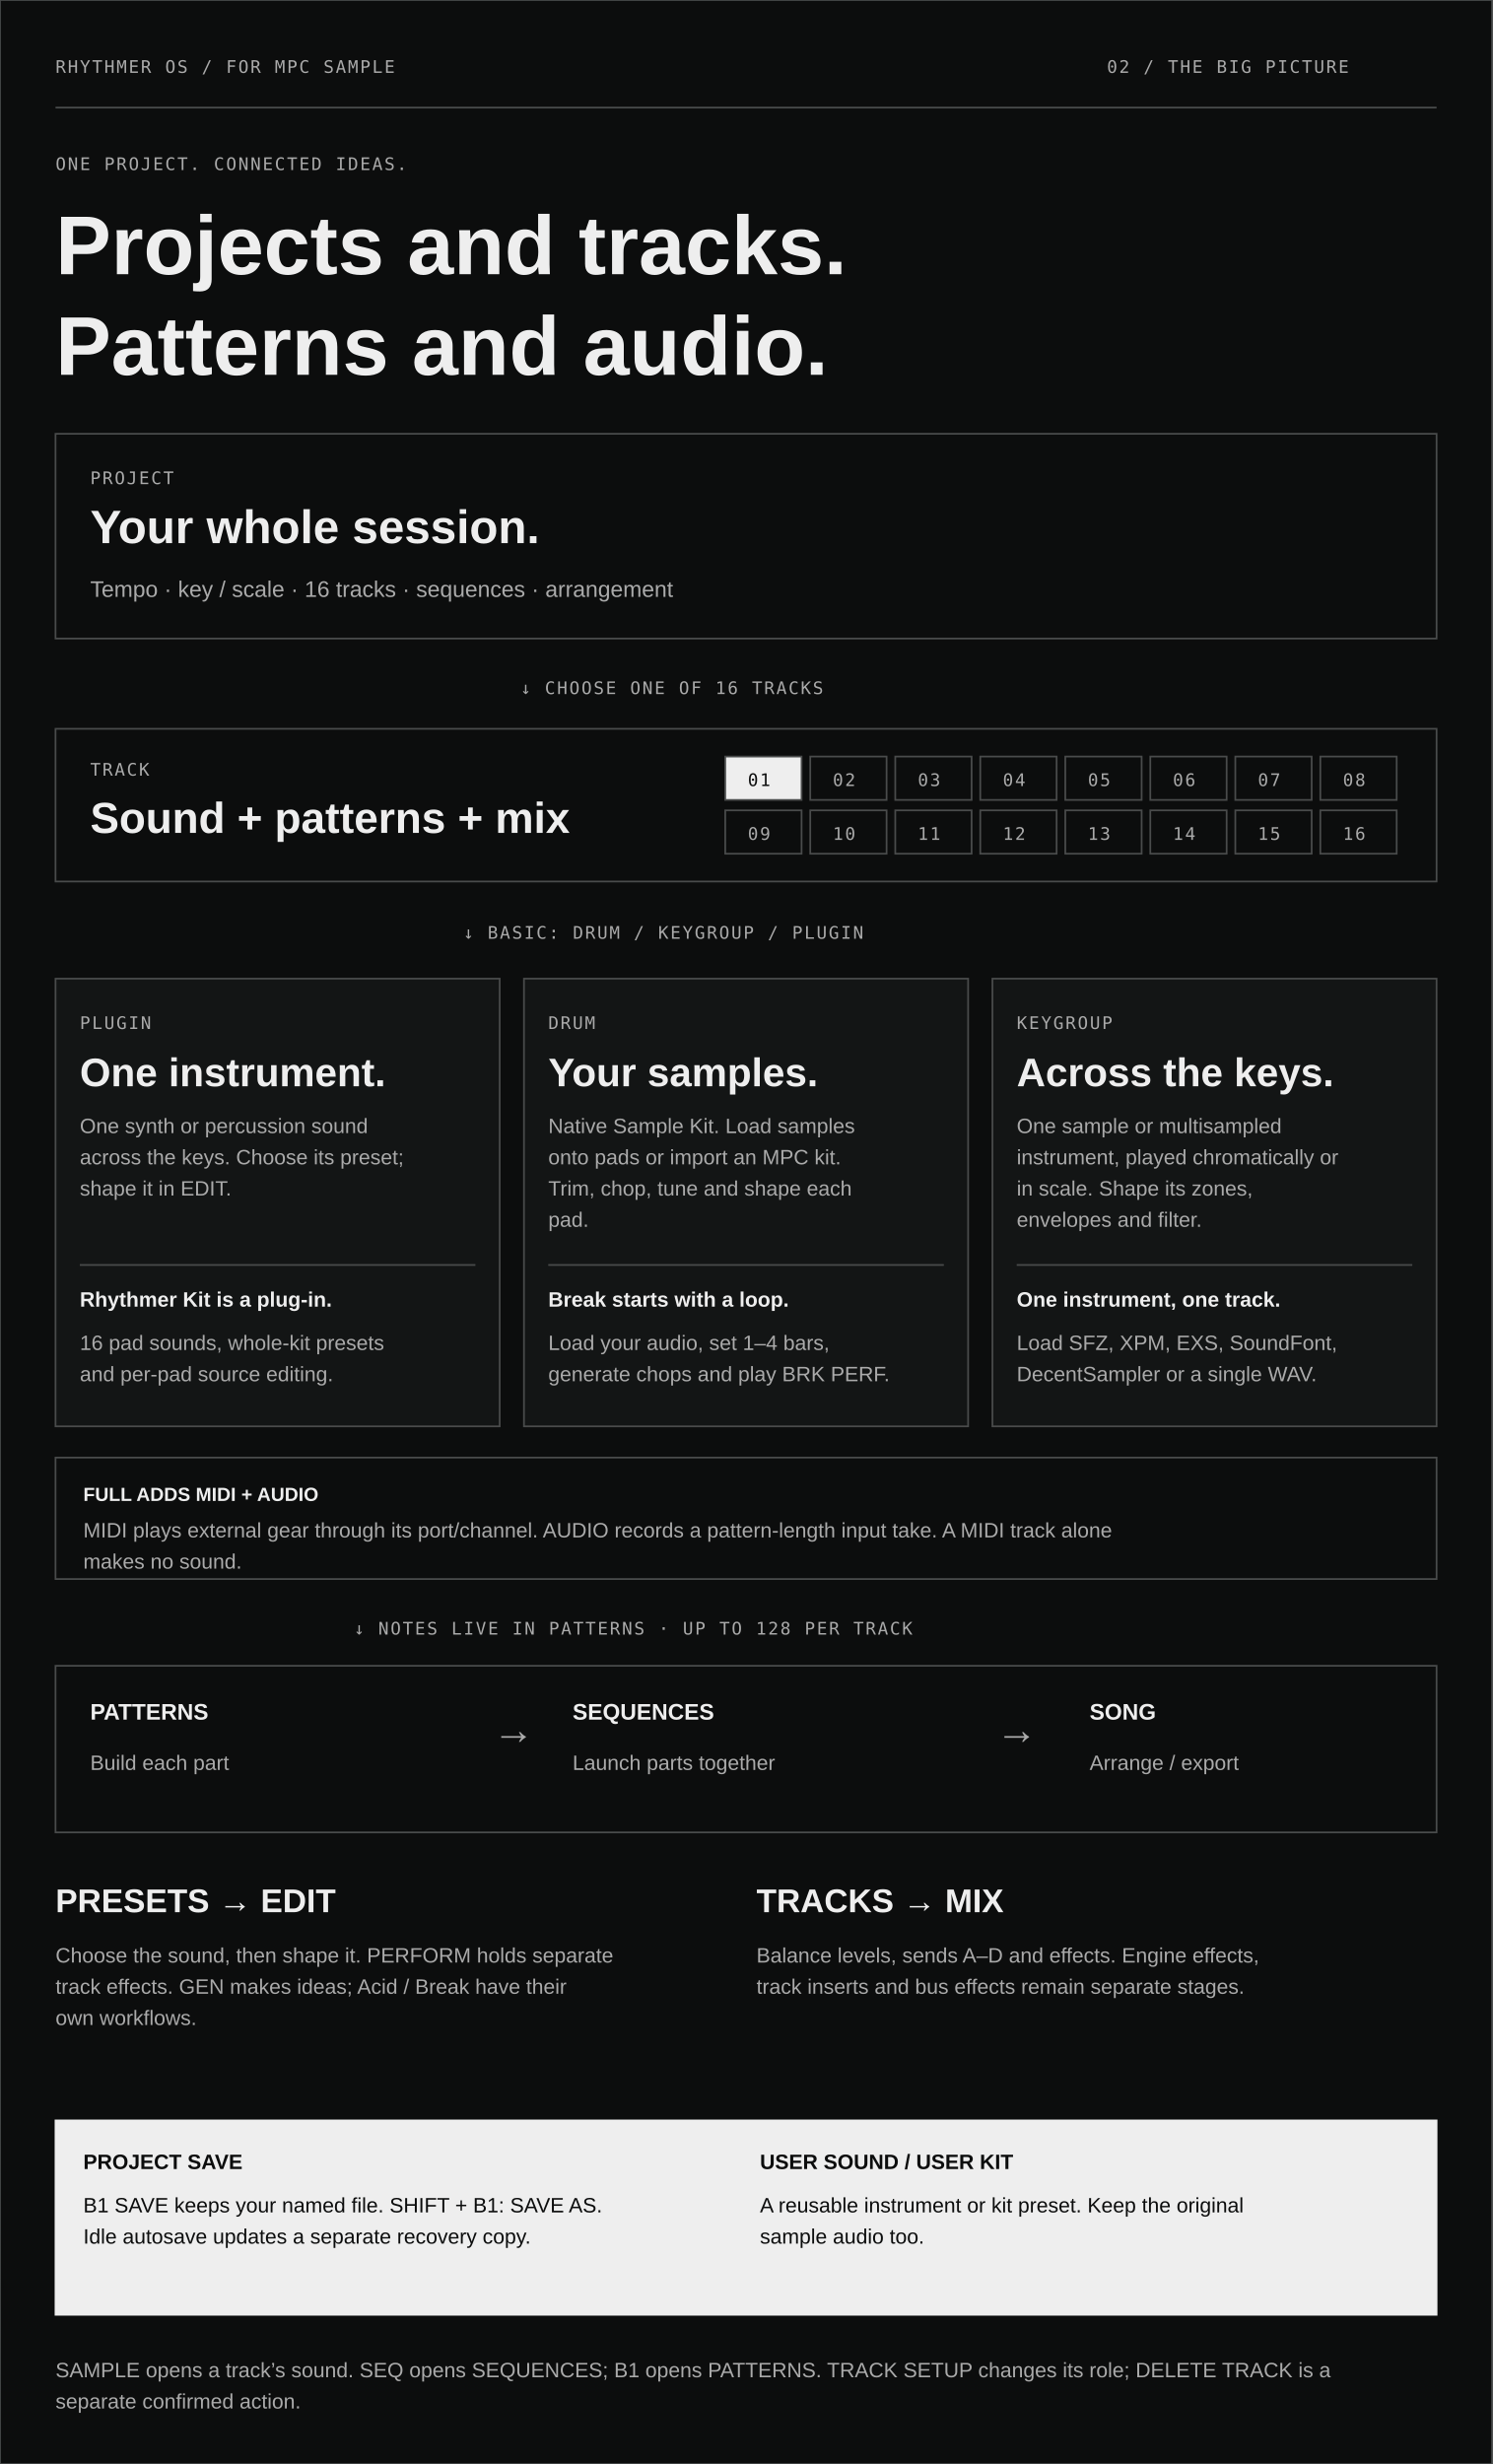
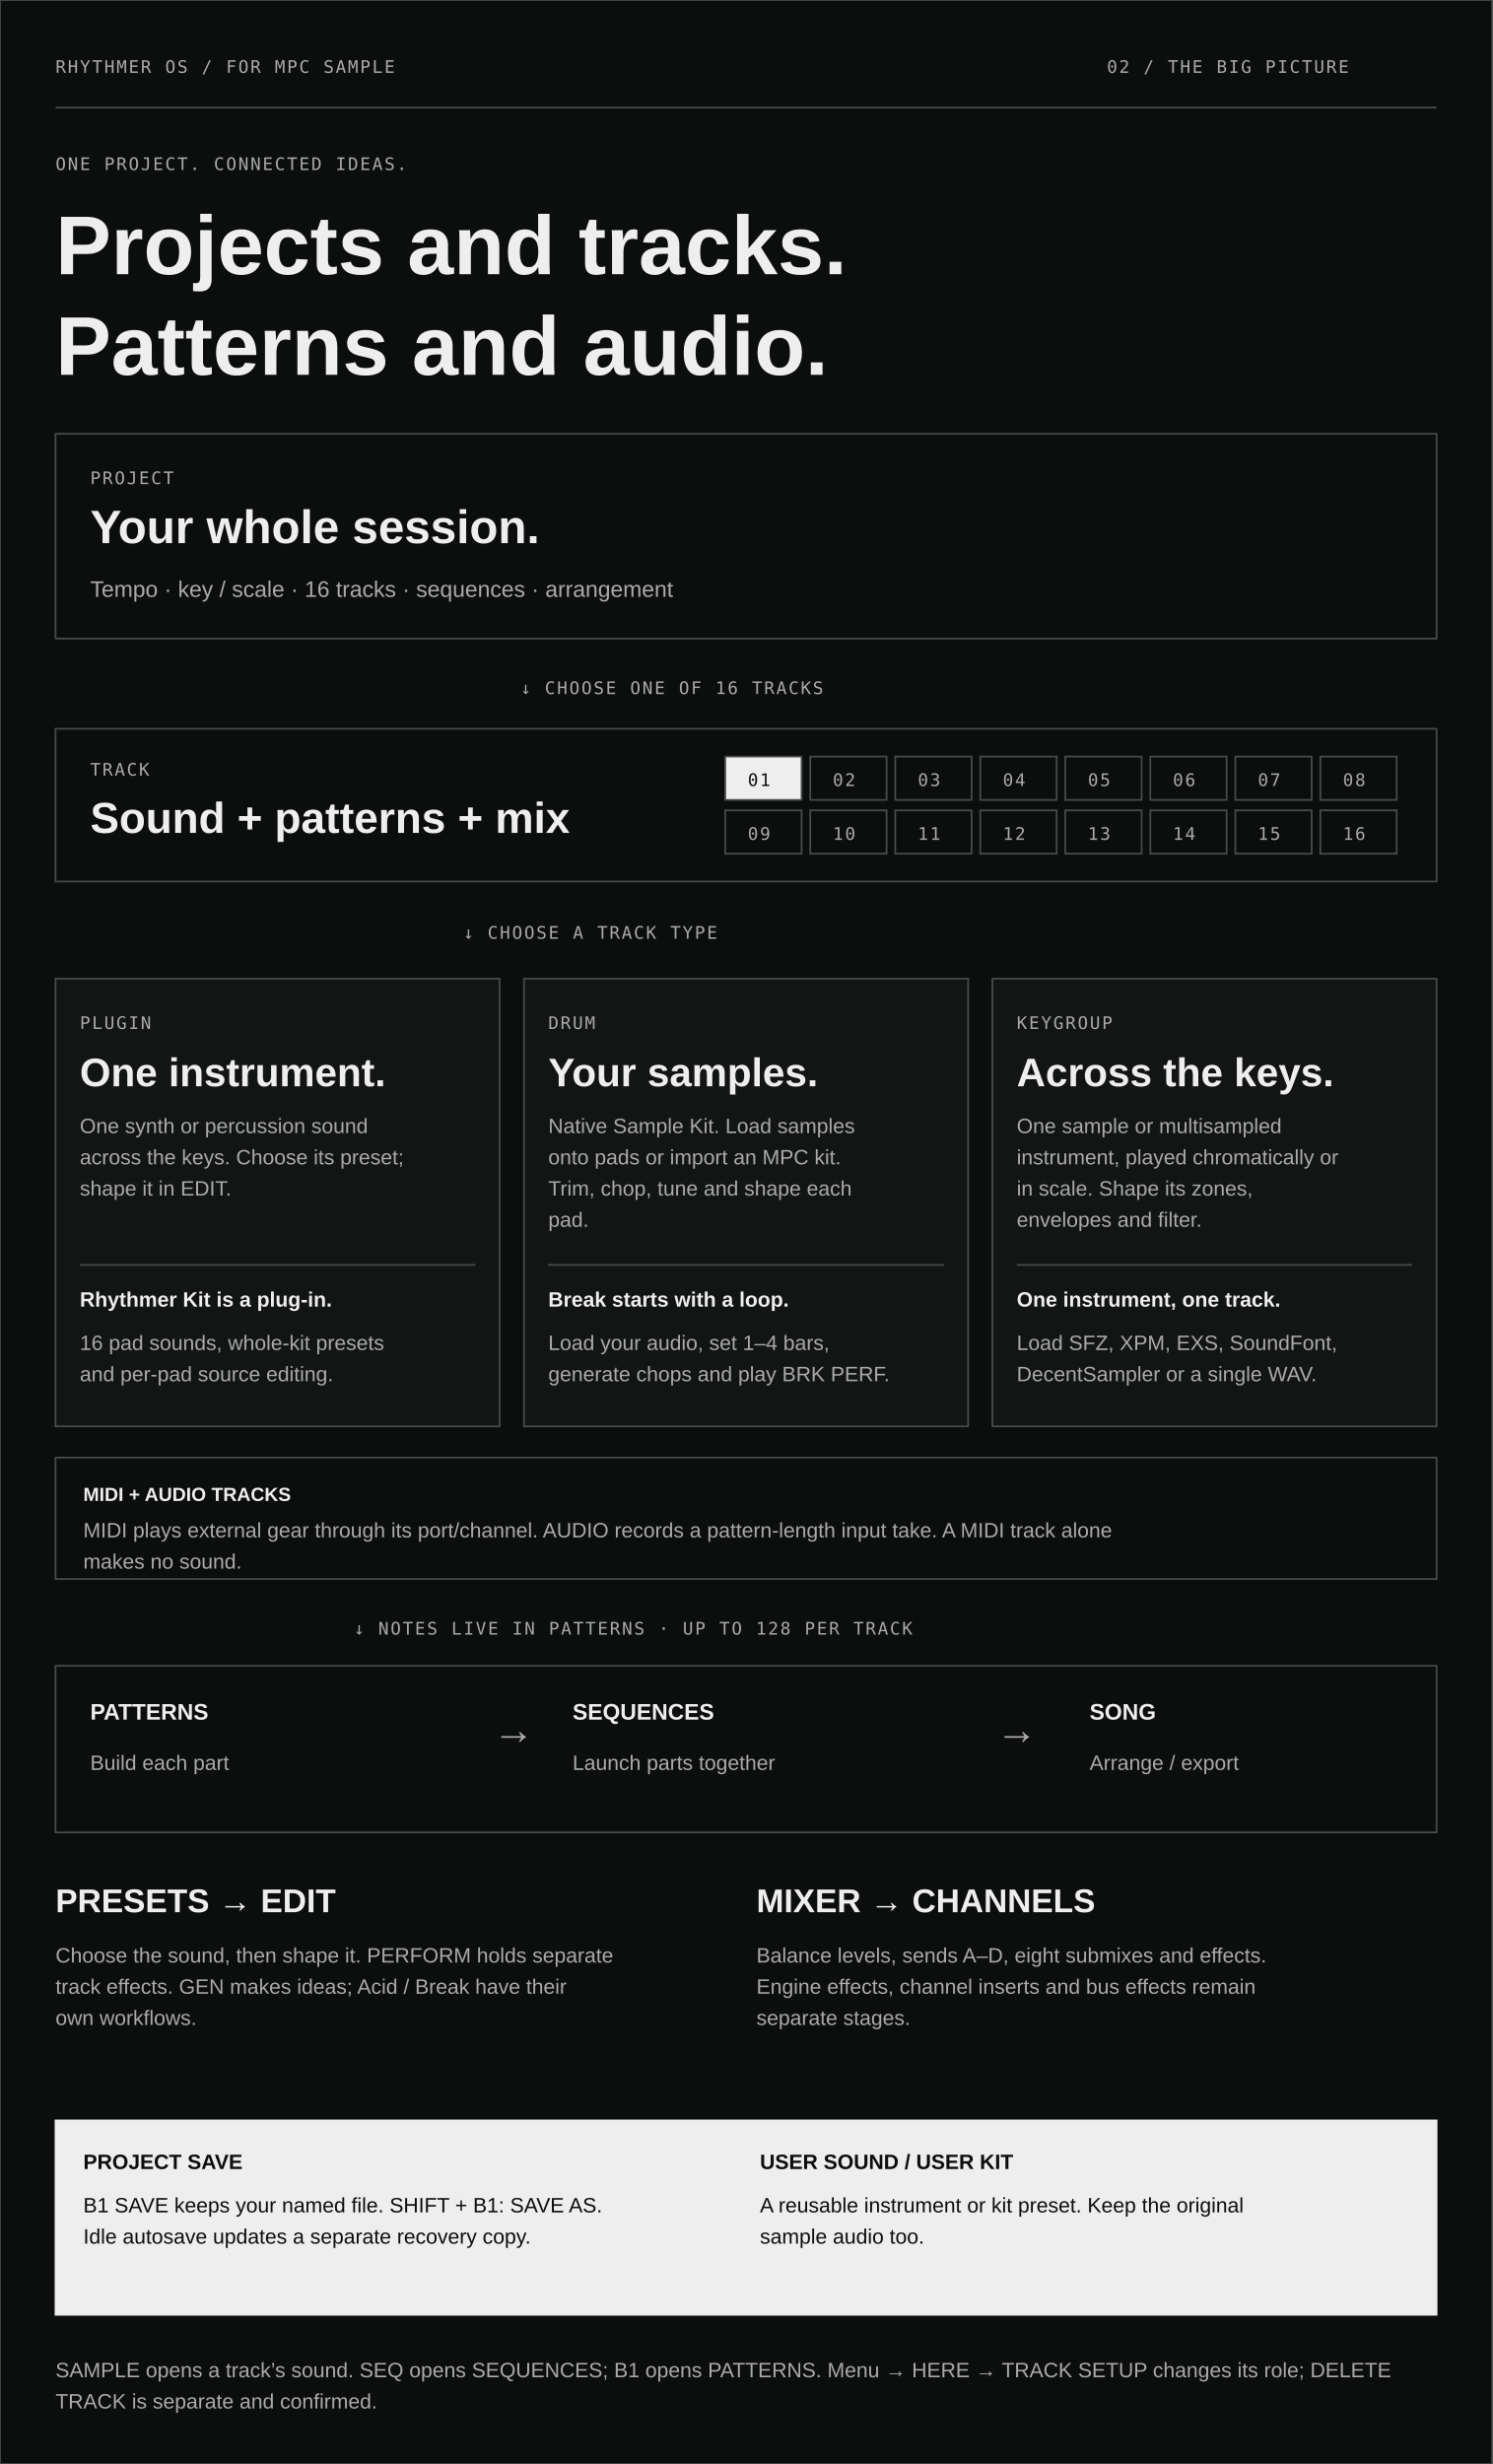
<svg xmlns="http://www.w3.org/2000/svg" width="860" height="1420" viewBox="0 0 860 1420">
  <style>text{font-family:Arial,Helvetica,sans-serif} .mono{font-family:monospace;letter-spacing:1px}</style>
  <rect x="0" y="0" width="860" height="1420" fill="#0c0d0d" stroke="#494b4b" />
  <text x="32" y="42" font-size="10" fill="#aaaaaa" font-weight="400" class="mono">RHYTHMER OS / FOR MPC SAMPLE</text>
  <text x="638" y="42" font-size="10" fill="#aaaaaa" font-weight="400" class="mono">02 / THE BIG PICTURE</text>
  <path d="M32,62 L828,62" stroke="#494b4b" />
  <text x="32" y="98" font-size="10" fill="#aaaaaa" font-weight="400" class="mono">ONE PROJECT. CONNECTED IDEAS.</text>
  <text x="32" y="158" font-size="48" fill="#eeeeee" font-weight="700">Projects and tracks.</text>
  <text x="32" y="216" font-size="48" fill="#eeeeee" font-weight="700">Patterns and audio.</text>
  <rect x="32" y="250" width="796" height="118" fill="none" stroke="#494b4b" />
  <text x="52" y="279" font-size="10" fill="#aaaaaa" font-weight="400" class="mono">PROJECT</text>
  <text x="52" y="313" font-size="27" fill="#eeeeee" font-weight="700">Your whole session.</text>
  <text x="52" y="344" font-size="13" fill="#aaaaaa" font-weight="400">Tempo · key / scale · 16 tracks · sequences · arrangement</text>
  <text x="300" y="400" font-size="10" fill="#aaaaaa" font-weight="400" class="mono">↓ CHOOSE ONE OF 16 TRACKS</text>
  <rect x="32" y="420" width="796" height="88" fill="none" stroke="#494b4b" />
  <text x="52" y="447" font-size="10" fill="#aaaaaa" font-weight="400" class="mono">TRACK</text>
  <text x="52" y="480" font-size="25" fill="#eeeeee" font-weight="700">Sound + patterns + mix</text>
  <rect x="418" y="436" width="44" height="25" fill="#eeeeee" stroke="#494b4b" />
  <text x="431" y="453" font-size="10" fill="#0c0d0d" font-weight="400" class="mono">01</text>
  <rect x="467" y="436" width="44" height="25" fill="#0c0d0d" stroke="#494b4b" />
  <text x="480" y="453" font-size="10" fill="#aaaaaa" font-weight="400" class="mono">02</text>
  <rect x="516" y="436" width="44" height="25" fill="#0c0d0d" stroke="#494b4b" />
  <text x="529" y="453" font-size="10" fill="#aaaaaa" font-weight="400" class="mono">03</text>
  <rect x="565" y="436" width="44" height="25" fill="#0c0d0d" stroke="#494b4b" />
  <text x="578" y="453" font-size="10" fill="#aaaaaa" font-weight="400" class="mono">04</text>
  <rect x="614" y="436" width="44" height="25" fill="#0c0d0d" stroke="#494b4b" />
  <text x="627" y="453" font-size="10" fill="#aaaaaa" font-weight="400" class="mono">05</text>
  <rect x="663" y="436" width="44" height="25" fill="#0c0d0d" stroke="#494b4b" />
  <text x="676" y="453" font-size="10" fill="#aaaaaa" font-weight="400" class="mono">06</text>
  <rect x="712" y="436" width="44" height="25" fill="#0c0d0d" stroke="#494b4b" />
  <text x="725" y="453" font-size="10" fill="#aaaaaa" font-weight="400" class="mono">07</text>
  <rect x="761" y="436" width="44" height="25" fill="#0c0d0d" stroke="#494b4b" />
  <text x="774" y="453" font-size="10" fill="#aaaaaa" font-weight="400" class="mono">08</text>
  <rect x="418" y="467" width="44" height="25" fill="#0c0d0d" stroke="#494b4b" />
  <text x="431" y="484" font-size="10" fill="#aaaaaa" font-weight="400" class="mono">09</text>
  <rect x="467" y="467" width="44" height="25" fill="#0c0d0d" stroke="#494b4b" />
  <text x="480" y="484" font-size="10" fill="#aaaaaa" font-weight="400" class="mono">10</text>
  <rect x="516" y="467" width="44" height="25" fill="#0c0d0d" stroke="#494b4b" />
  <text x="529" y="484" font-size="10" fill="#aaaaaa" font-weight="400" class="mono">11</text>
  <rect x="565" y="467" width="44" height="25" fill="#0c0d0d" stroke="#494b4b" />
  <text x="578" y="484" font-size="10" fill="#aaaaaa" font-weight="400" class="mono">12</text>
  <rect x="614" y="467" width="44" height="25" fill="#0c0d0d" stroke="#494b4b" />
  <text x="627" y="484" font-size="10" fill="#aaaaaa" font-weight="400" class="mono">13</text>
  <rect x="663" y="467" width="44" height="25" fill="#0c0d0d" stroke="#494b4b" />
  <text x="676" y="484" font-size="10" fill="#aaaaaa" font-weight="400" class="mono">14</text>
  <rect x="712" y="467" width="44" height="25" fill="#0c0d0d" stroke="#494b4b" />
  <text x="725" y="484" font-size="10" fill="#aaaaaa" font-weight="400" class="mono">15</text>
  <rect x="761" y="467" width="44" height="25" fill="#0c0d0d" stroke="#494b4b" />
  <text x="774" y="484" font-size="10" fill="#aaaaaa" font-weight="400" class="mono">16</text>
-   <text x="267" y="541" font-size="10" fill="#aaaaaa" font-weight="400" class="mono">↓ BASIC: DRUM / KEYGROUP / PLUGIN</text>
+   <text x="267" y="541" font-size="10" fill="#aaaaaa" font-weight="400" class="mono">↓ CHOOSE A TRACK TYPE</text>
  <rect x="32" y="564" width="256" height="258" fill="#131515" stroke="#494b4b" />
  <text x="46" y="593" font-size="10" fill="#aaaaaa" font-weight="400" class="mono">PLUGIN</text>
  <text x="46" y="626" font-size="23" fill="#eeeeee" font-weight="700">One instrument.</text>
  <text x="46" y="653" font-size="12" fill="#aaaaaa" font-weight="400">One synth or percussion sound</text>
  <text x="46" y="671" font-size="12" fill="#aaaaaa" font-weight="400">across the keys. Choose its preset;</text>
  <text x="46" y="689" font-size="12" fill="#aaaaaa" font-weight="400">shape it in EDIT.</text>
  <path d="M46,729 L274,729" stroke="#494b4b" />
  <text x="46" y="753" font-size="12" fill="#eeeeee" font-weight="700">Rhythmer Kit is a plug-in.</text>
  <text x="46" y="778" font-size="12" fill="#aaaaaa" font-weight="400">16 pad sounds, whole-kit presets</text>
  <text x="46" y="796" font-size="12" fill="#aaaaaa" font-weight="400">and per-pad source editing.</text>
  <rect x="302" y="564" width="256" height="258" fill="#131515" stroke="#494b4b" />
  <text x="316" y="593" font-size="10" fill="#aaaaaa" font-weight="400" class="mono">DRUM</text>
  <text x="316" y="626" font-size="23" fill="#eeeeee" font-weight="700">Your samples.</text>
  <text x="316" y="653" font-size="12" fill="#aaaaaa" font-weight="400">Native Sample Kit. Load samples</text>
  <text x="316" y="671" font-size="12" fill="#aaaaaa" font-weight="400">onto pads or import an MPC kit.</text>
  <text x="316" y="689" font-size="12" fill="#aaaaaa" font-weight="400">Trim, chop, tune and shape each</text>
  <text x="316" y="707" font-size="12" fill="#aaaaaa" font-weight="400">pad.</text>
  <path d="M316,729 L544,729" stroke="#494b4b" />
  <text x="316" y="753" font-size="12" fill="#eeeeee" font-weight="700">Break starts with a loop.</text>
  <text x="316" y="778" font-size="12" fill="#aaaaaa" font-weight="400">Load your audio, set 1–4 bars,</text>
  <text x="316" y="796" font-size="12" fill="#aaaaaa" font-weight="400">generate chops and play BRK PERF.</text>
  <rect x="572" y="564" width="256" height="258" fill="#131515" stroke="#494b4b" />
  <text x="586" y="593" font-size="10" fill="#aaaaaa" font-weight="400" class="mono">KEYGROUP</text>
  <text x="586" y="626" font-size="23" fill="#eeeeee" font-weight="700">Across the keys.</text>
  <text x="586" y="653" font-size="12" fill="#aaaaaa" font-weight="400">One sample or multisampled</text>
  <text x="586" y="671" font-size="12" fill="#aaaaaa" font-weight="400">instrument, played chromatically or</text>
  <text x="586" y="689" font-size="12" fill="#aaaaaa" font-weight="400">in scale. Shape its zones,</text>
  <text x="586" y="707" font-size="12" fill="#aaaaaa" font-weight="400">envelopes and filter.</text>
  <path d="M586,729 L814,729" stroke="#494b4b" />
  <text x="586" y="753" font-size="12" fill="#eeeeee" font-weight="700">One instrument, one track.</text>
  <text x="586" y="778" font-size="12" fill="#aaaaaa" font-weight="400">Load SFZ, XPM, EXS, SoundFont,</text>
  <text x="586" y="796" font-size="12" fill="#aaaaaa" font-weight="400">DecentSampler or a single WAV.</text>
  <rect x="32" y="840" width="796" height="70" fill="none" stroke="#494b4b" />
-   <text x="48" y="865" font-size="11" fill="#eeeeee" font-weight="700">FULL ADDS MIDI + AUDIO</text>
+   <text x="48" y="865" font-size="11" fill="#eeeeee" font-weight="700">MIDI + AUDIO TRACKS</text>
  <text x="48" y="886" font-size="12" fill="#aaaaaa" font-weight="400">MIDI plays external gear through its port/channel. AUDIO records a pattern-length input take. A MIDI track alone</text>
  <text x="48" y="904" font-size="12" fill="#aaaaaa" font-weight="400">makes no sound.</text>
  <text x="204" y="942" font-size="10" fill="#aaaaaa" font-weight="400" class="mono">↓ NOTES LIVE IN PATTERNS · UP TO 128 PER TRACK</text>
  <rect x="32" y="960" width="796" height="96" fill="none" stroke="#494b4b" />
  <text x="52" y="991" font-size="13" fill="#eeeeee" font-weight="700">PATTERNS</text>
  <text x="52" y="1020" font-size="12" fill="#aaaaaa" font-weight="400">Build each part</text>
  <text x="330" y="991" font-size="13" fill="#eeeeee" font-weight="700">SEQUENCES</text>
  <text x="330" y="1020" font-size="12" fill="#aaaaaa" font-weight="400">Launch parts together</text>
  <text x="628" y="991" font-size="13" fill="#eeeeee" font-weight="700">SONG</text>
  <text x="628" y="1020" font-size="12" fill="#aaaaaa" font-weight="400">Arrange / export</text>
  <text x="284" y="1005" font-size="24" fill="#aaaaaa" font-weight="400">→</text>
  <text x="574" y="1005" font-size="24" fill="#aaaaaa" font-weight="400">→</text>
  <text x="32" y="1102" font-size="19" fill="#eeeeee" font-weight="700">PRESETS → EDIT</text>
  <text x="32" y="1131" font-size="12" fill="#aaaaaa" font-weight="400">Choose the sound, then shape it. PERFORM holds separate</text>
  <text x="32" y="1149" font-size="12" fill="#aaaaaa" font-weight="400">track effects. GEN makes ideas; Acid / Break have their</text>
  <text x="32" y="1167" font-size="12" fill="#aaaaaa" font-weight="400">own workflows.</text>
-   <text x="436" y="1102" font-size="19" fill="#eeeeee" font-weight="700">TRACKS → MIX</text>
-   <text x="436" y="1131" font-size="12" fill="#aaaaaa" font-weight="400">Balance levels, sends A–D and effects. Engine effects,</text>
-   <text x="436" y="1149" font-size="12" fill="#aaaaaa" font-weight="400">track inserts and bus effects remain separate stages.</text>
+   <text x="436" y="1102" font-size="19" fill="#eeeeee" font-weight="700">MIXER → CHANNELS</text>
+   <text x="436" y="1131" font-size="12" fill="#aaaaaa" font-weight="400">Balance levels, sends A–D, eight submixes and effects.</text>
+   <text x="436" y="1149" font-size="12" fill="#aaaaaa" font-weight="400">Engine effects, channel inserts and bus effects remain</text>
+   <text x="436" y="1167" font-size="12" fill="#aaaaaa" font-weight="400">separate stages.</text>
  <rect x="32" y="1222" width="796" height="112" fill="#eeeeee" stroke="#eeeeee" />
  <text x="48" y="1250" font-size="12" fill="#0c0d0d" font-weight="700">PROJECT SAVE</text>
  <text x="48" y="1275" font-size="12" fill="#0c0d0d" font-weight="400">B1 SAVE keeps your named file. SHIFT + B1: SAVE AS.</text>
  <text x="48" y="1293" font-size="12" fill="#0c0d0d" font-weight="400">Idle autosave updates a separate recovery copy.</text>
  <text x="438" y="1250" font-size="12" fill="#0c0d0d" font-weight="700">USER SOUND / USER KIT</text>
  <text x="438" y="1275" font-size="12" fill="#0c0d0d" font-weight="400">A reusable instrument or kit preset. Keep the original</text>
  <text x="438" y="1293" font-size="12" fill="#0c0d0d" font-weight="400">sample audio too.</text>
-   <text x="32" y="1370" font-size="12" fill="#aaaaaa" font-weight="400">SAMPLE opens a track’s sound. SEQ opens SEQUENCES; B1 opens PATTERNS. TRACK SETUP changes its role; DELETE TRACK is a</text>
-   <text x="32" y="1388" font-size="12" fill="#aaaaaa" font-weight="400">separate confirmed action.</text>
+   <text x="32" y="1370" font-size="12" fill="#aaaaaa" font-weight="400">SAMPLE opens a track’s sound. SEQ opens SEQUENCES; B1 opens PATTERNS. Menu → HERE → TRACK SETUP changes its role; DELETE</text>
+   <text x="32" y="1388" font-size="12" fill="#aaaaaa" font-weight="400">TRACK is separate and confirmed.</text>
</svg>
